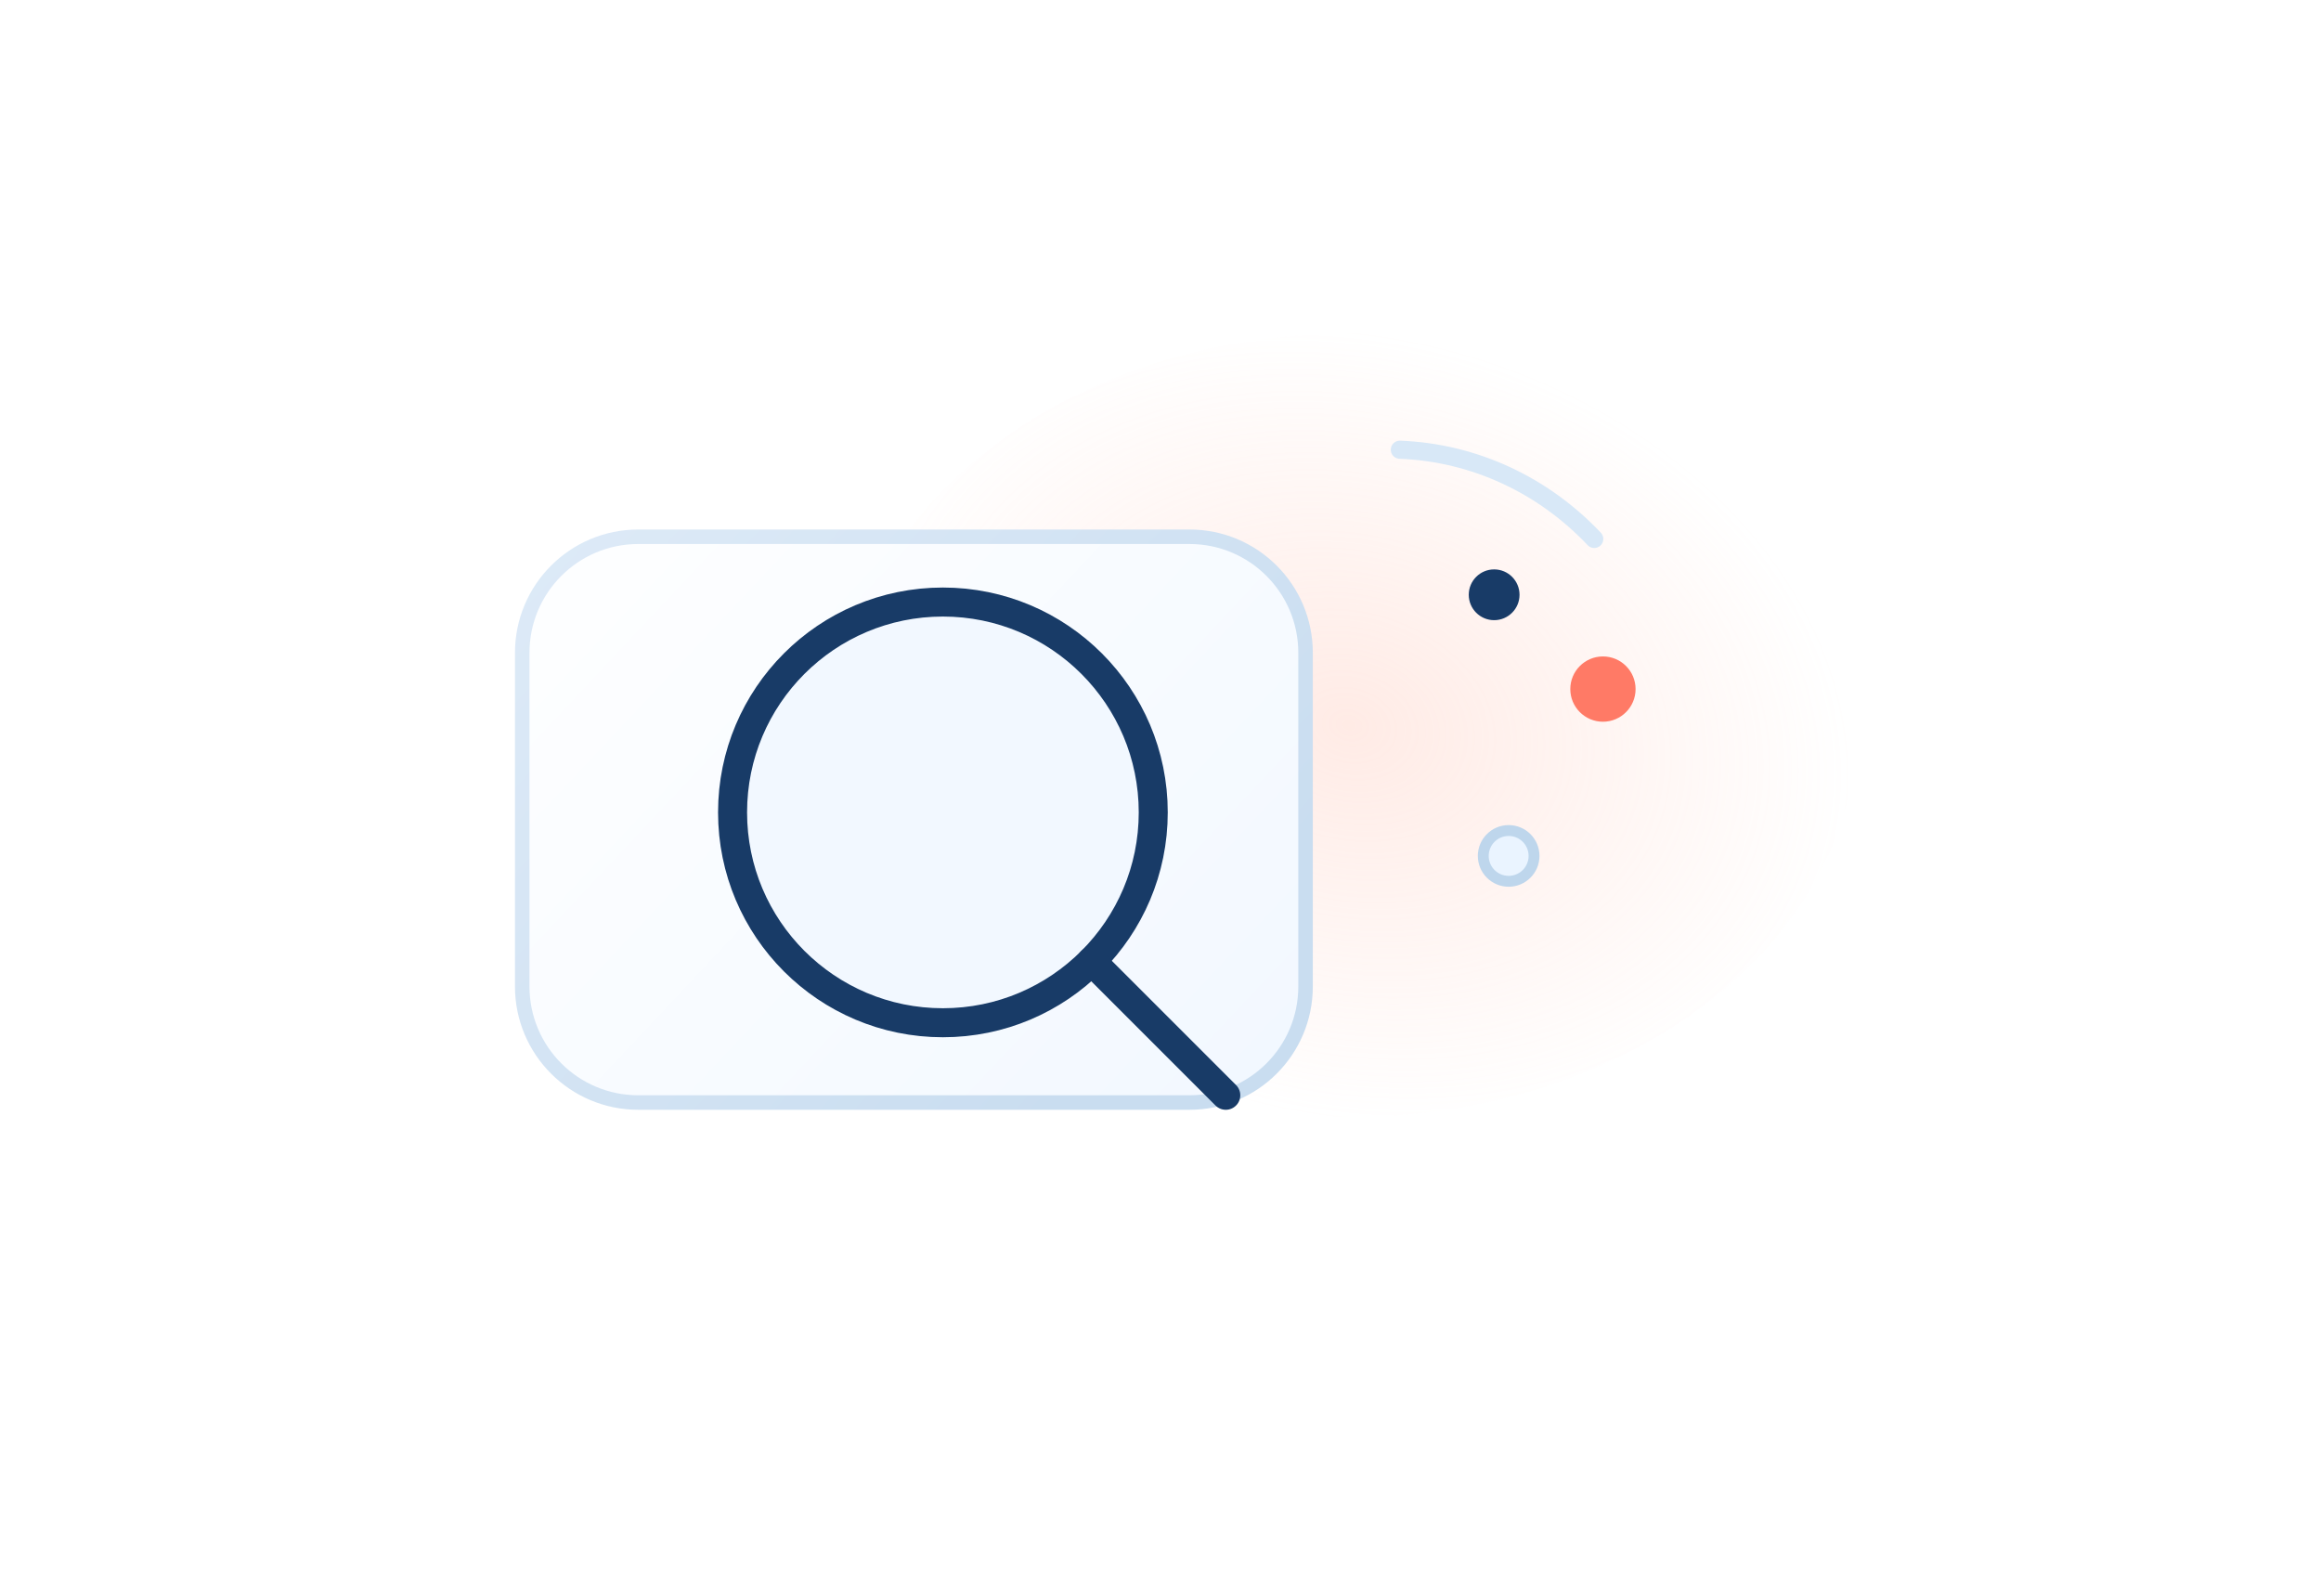
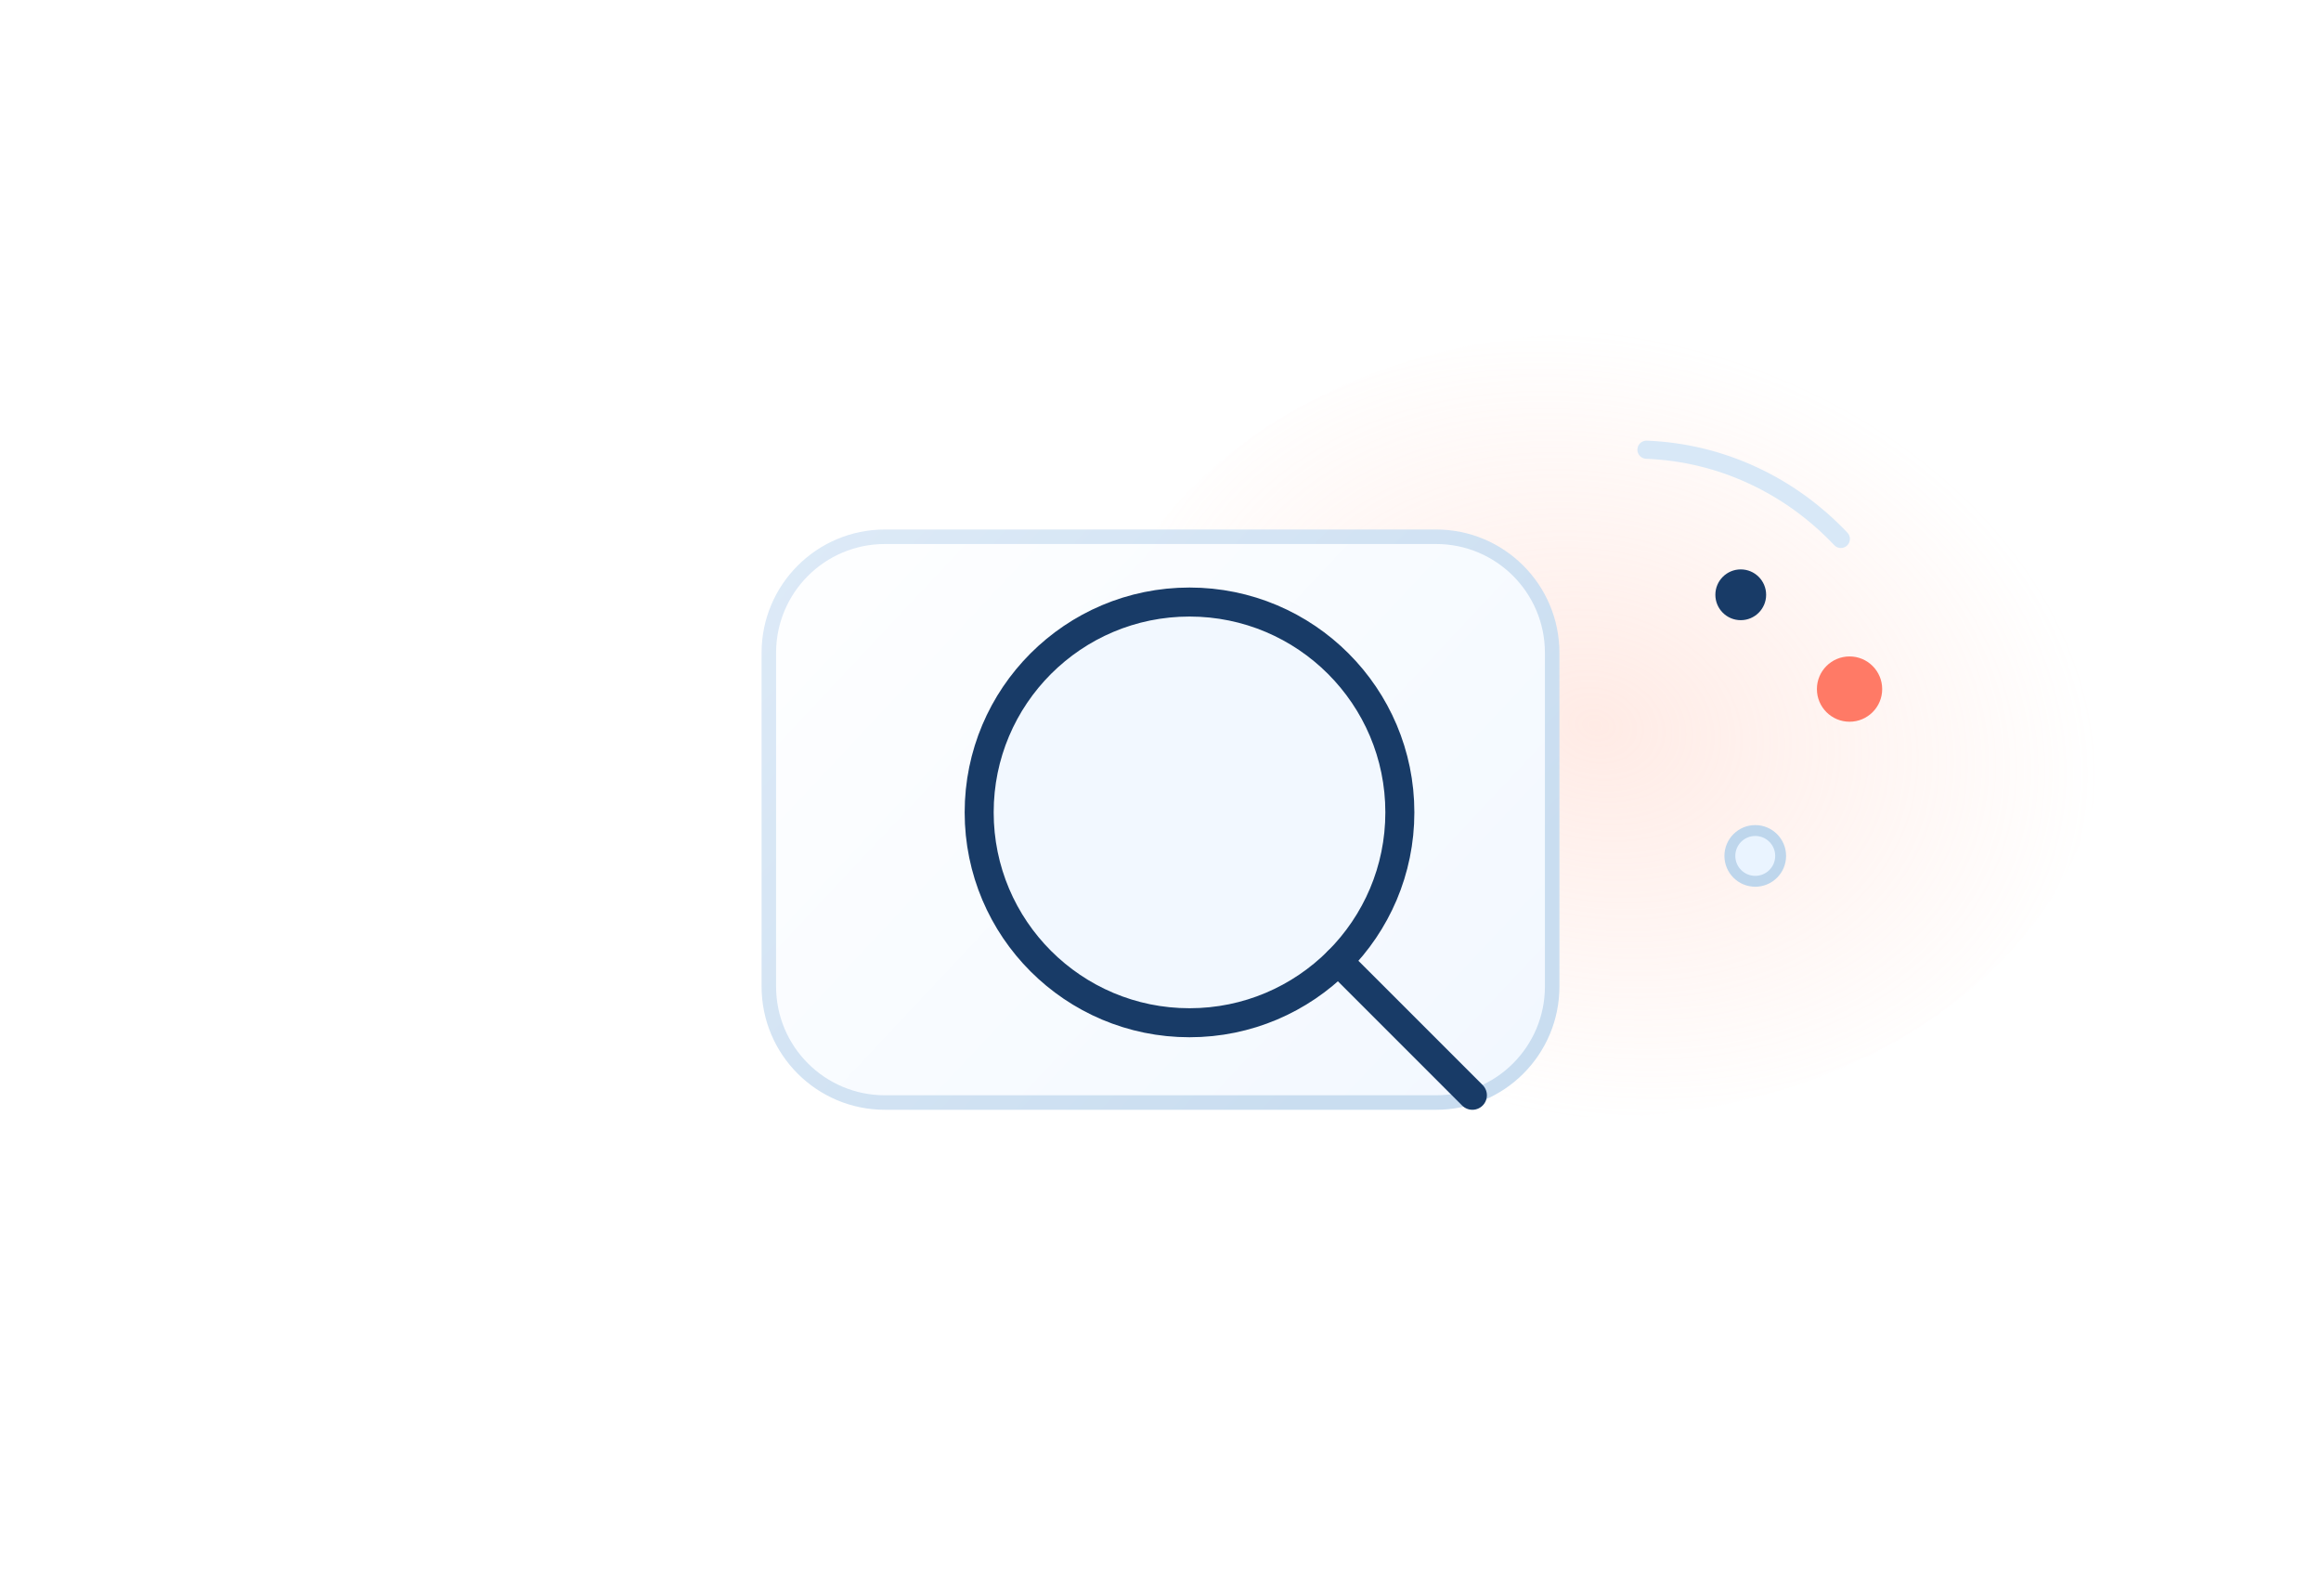
- <svg xmlns="http://www.w3.org/2000/svg" width="320" height="220" viewBox="0 0 320 220" fill="none">
+ <svg xmlns="http://www.w3.org/2000/svg" width="320" height="220" viewBox="-34 0 320 220" fill="none">
  <defs>
    <linearGradient id="cardFill" x1="70" y1="64" x2="168" y2="156" gradientUnits="userSpaceOnUse">
      <stop offset="0" stop-color="#FFFFFF" />
      <stop offset="1" stop-color="#F2F8FF" />
    </linearGradient>
    <linearGradient id="cardStroke" x1="78" y1="72" x2="154" y2="144" gradientUnits="userSpaceOnUse">
      <stop offset="0" stop-color="#DDEAF7" />
      <stop offset="1" stop-color="#C9DDF0" />
    </linearGradient>
    <radialGradient id="signalGlow" cx="0" cy="0" r="1" gradientUnits="userSpaceOnUse" gradientTransform="translate(186 100) rotate(14) scale(70 54)">
      <stop offset="0" stop-color="#FFB7A3" stop-opacity="0.28" />
      <stop offset="1" stop-color="#FFB7A3" stop-opacity="0" />
    </radialGradient>
  </defs>
  <ellipse cx="186" cy="100" rx="70" ry="54" fill="url(#signalGlow)" />
  <rect x="72" y="74" width="108" height="78" rx="16" fill="url(#cardFill)" />
  <rect x="72" y="74" width="108" height="78" rx="16" stroke="url(#cardStroke)" stroke-width="2" />
  <circle cx="130" cy="112" r="29" fill="#F2F8FF" stroke="#183B67" stroke-width="4" />
  <path d="M150.5 132.5L169 151" stroke="#183B67" stroke-width="4" stroke-linecap="round" />
  <circle cx="206" cy="82" r="3.5" fill="#183B67" />
  <circle cx="221" cy="95" r="4.5" fill="#FF7A66" />
  <circle cx="208" cy="118" r="3.5" fill="#EAF4FF" stroke="#BED6EC" stroke-width="1.5" />
  <path d="M193 62C203.3 62.4 212.8 66.9 219.8 74.3" stroke="#D8E8F7" stroke-width="2.5" stroke-linecap="round" />
</svg>
